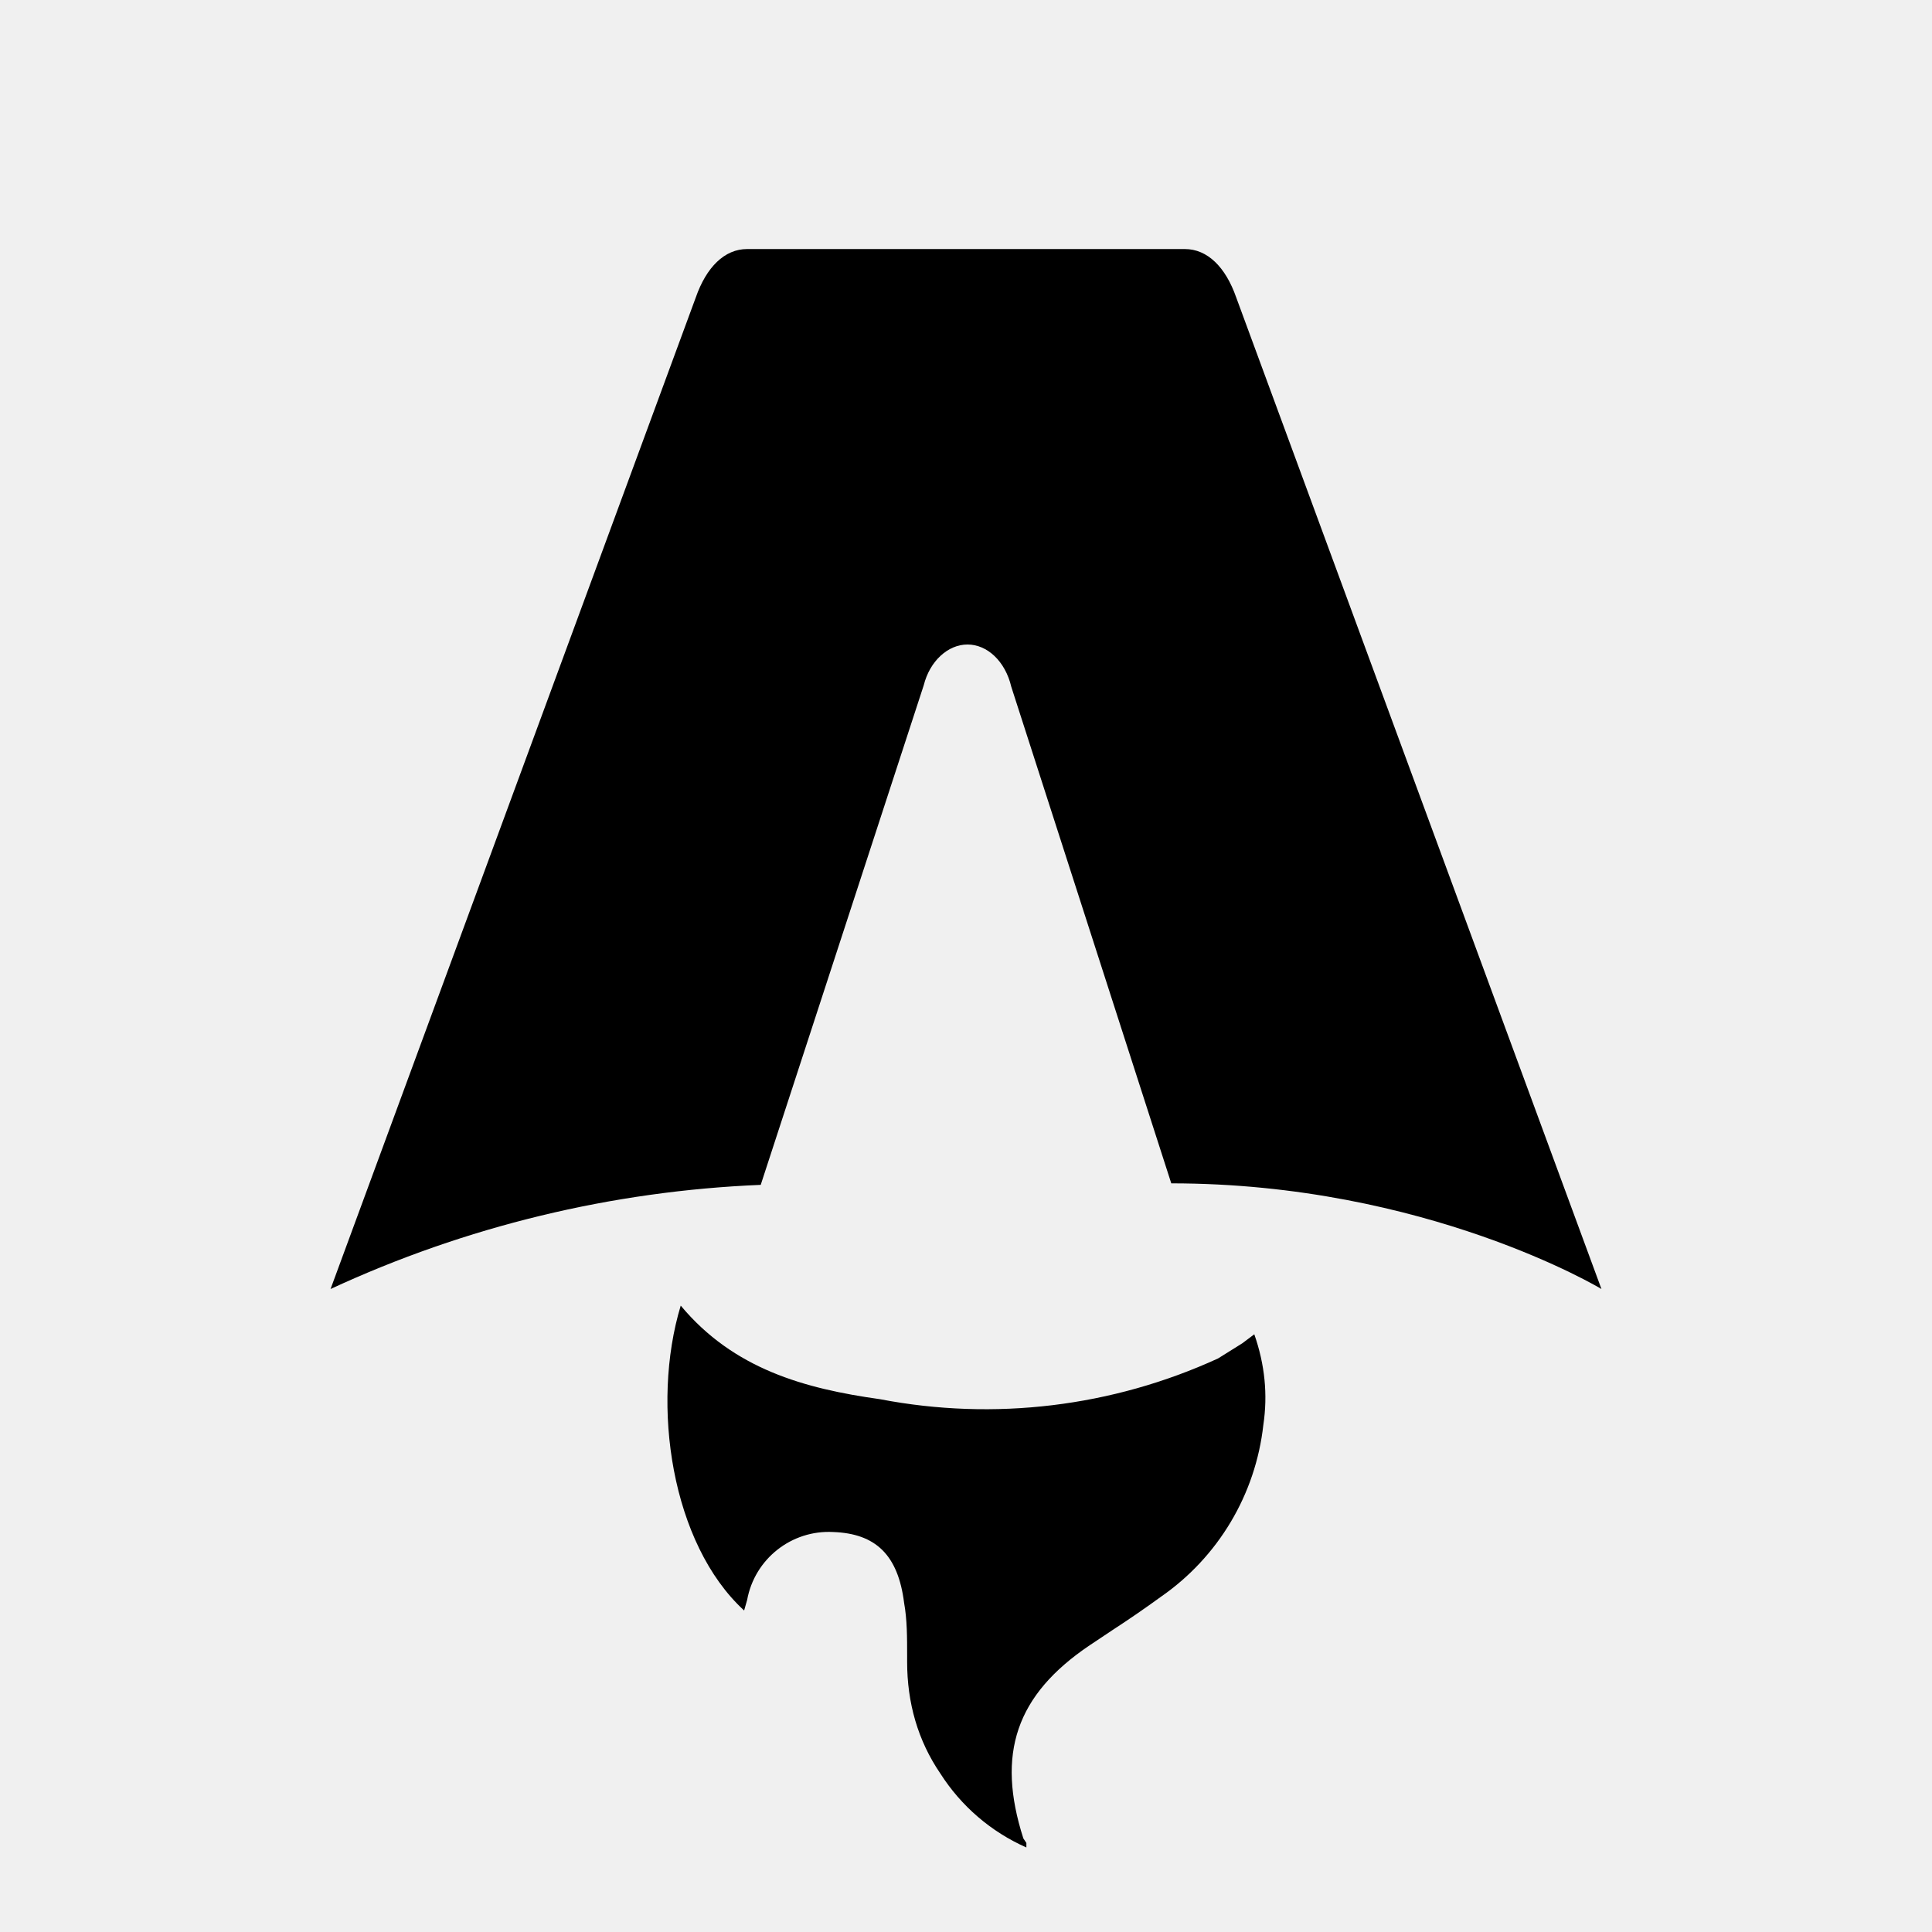
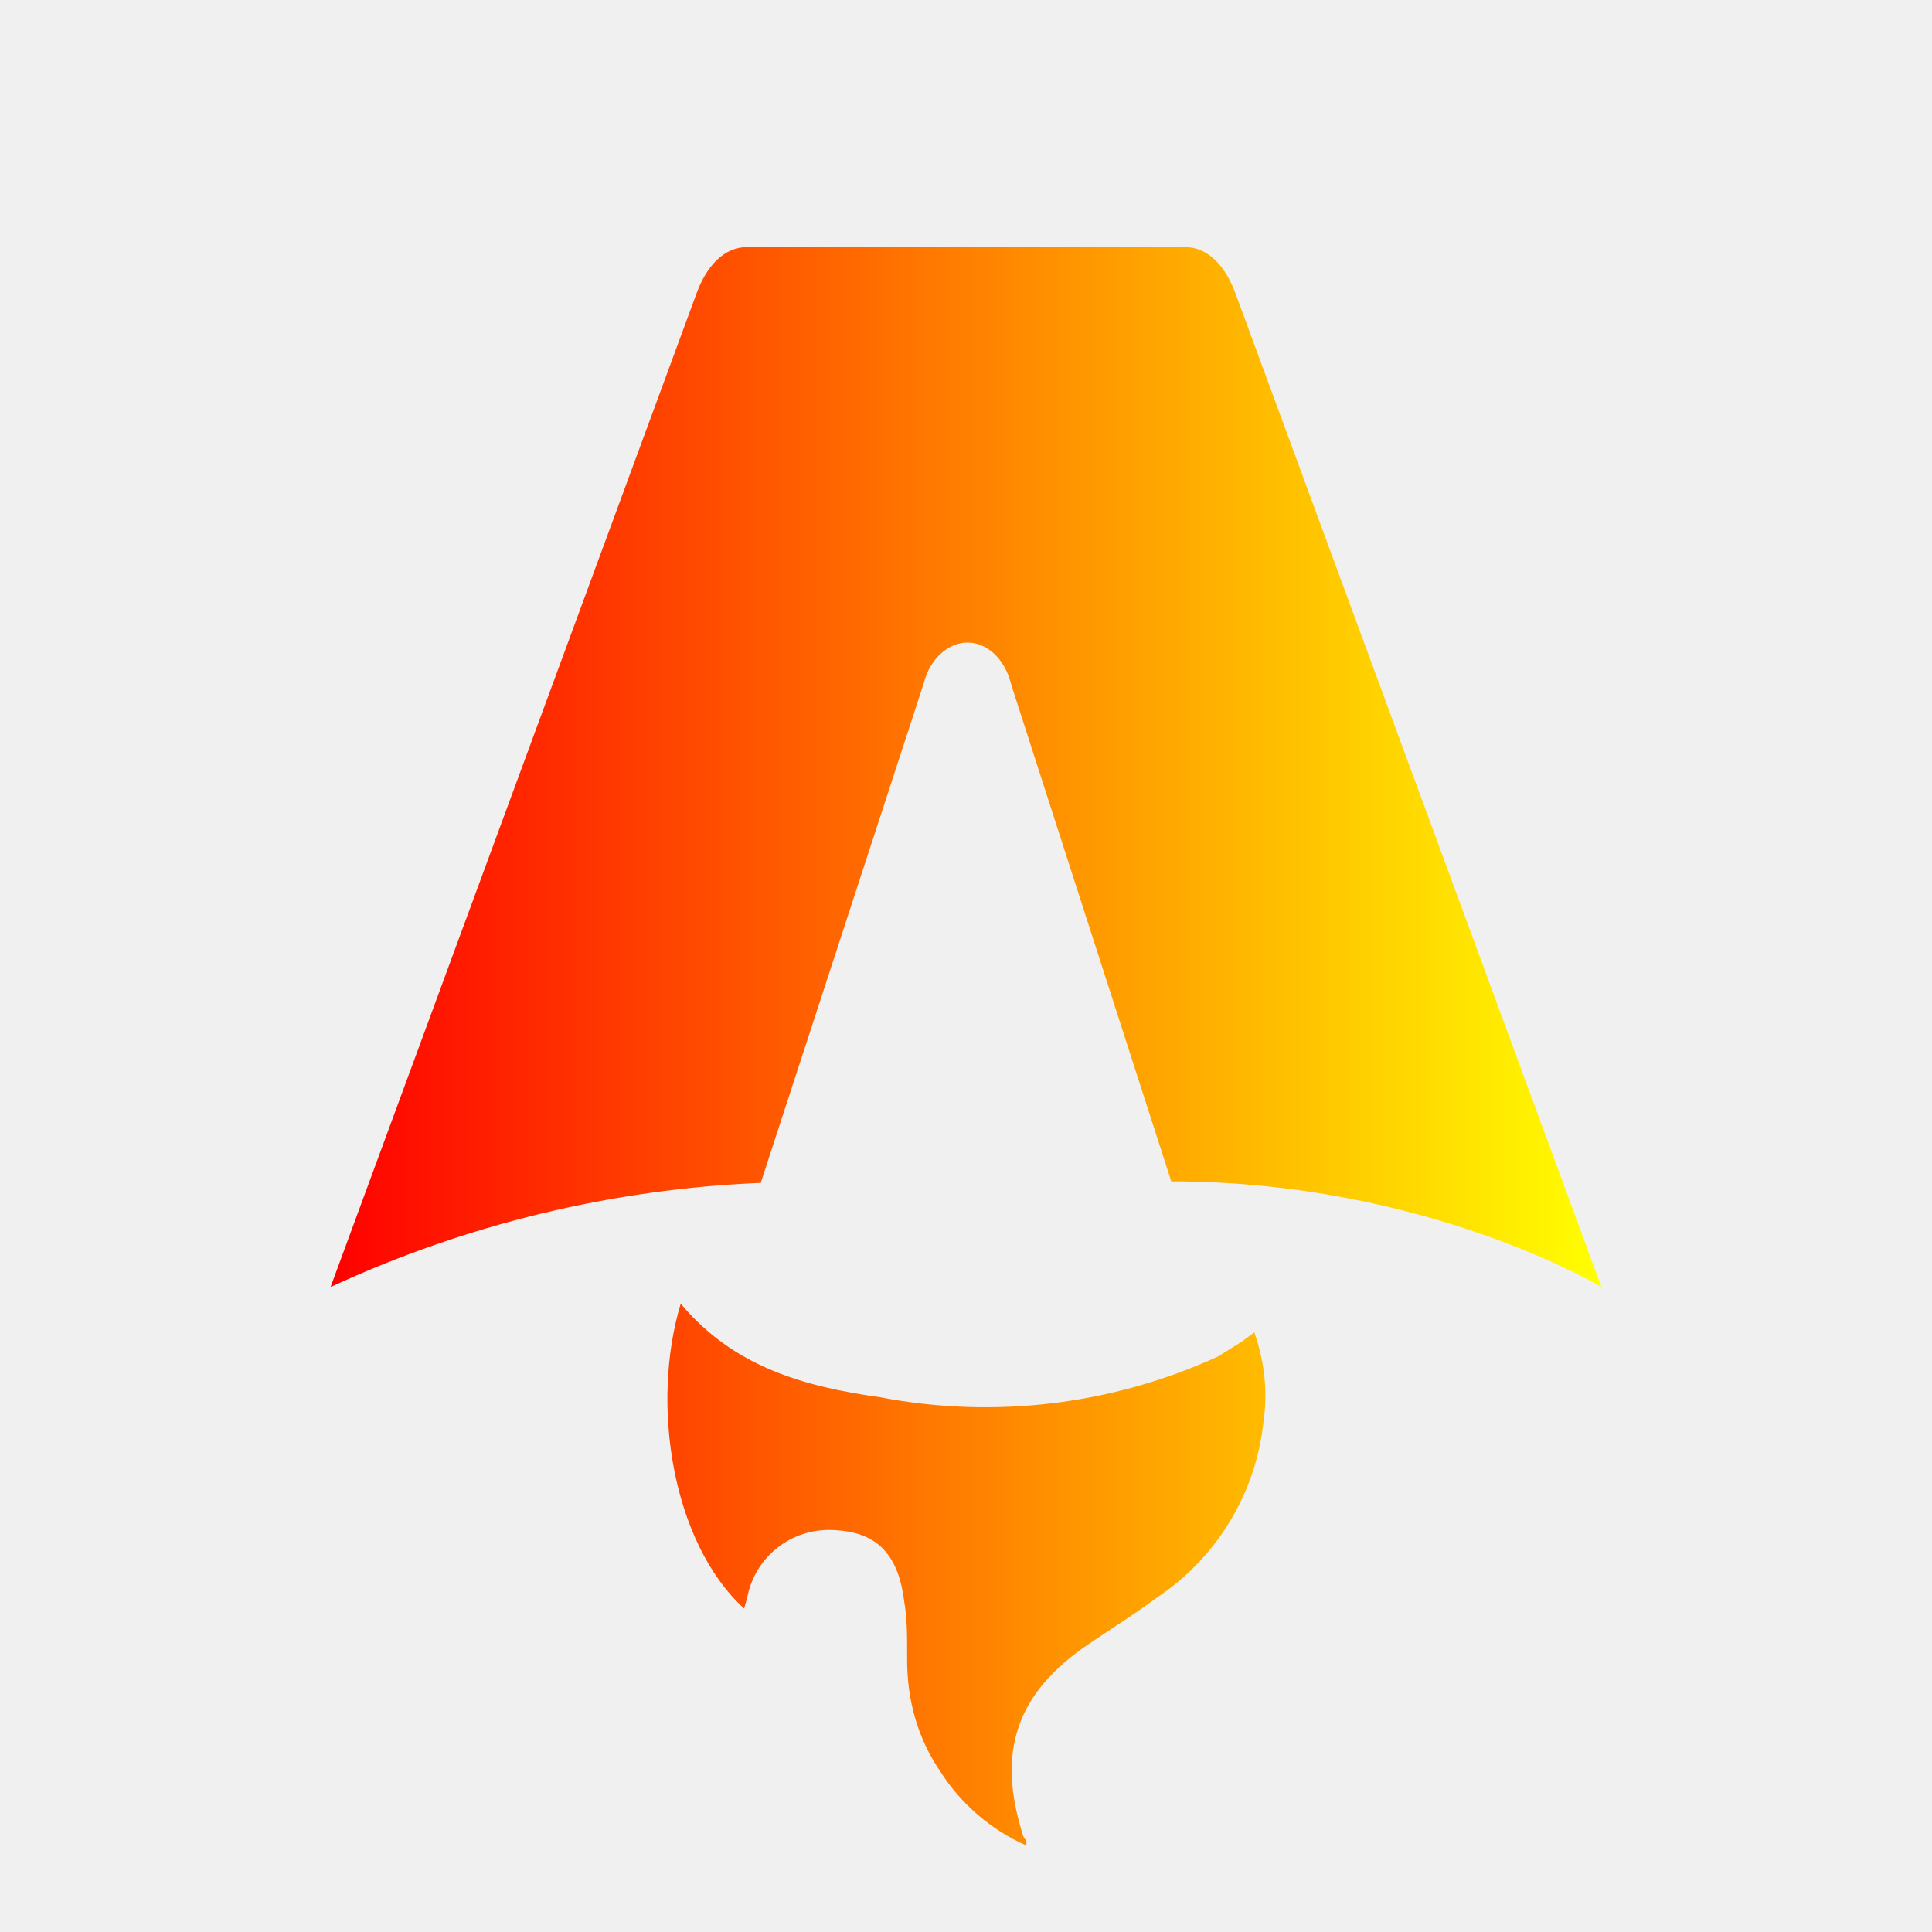
- <svg xmlns="http://www.w3.org/2000/svg" fill="none" viewBox="0 0 128 128">
-   <path d="M50.4 78.5a75.1 75.1 0 0 0-28.5 6.9l24.2-65.7c.7-2 1.9-3.2 3.4-3.2h29c1.5 0 2.7 1.2 3.4 3.2l24.2 65.7s-11.6-7-28.5-7L67 45.5c-.4-1.7-1.6-2.8-2.9-2.8-1.3 0-2.5 1.1-2.9 2.7L50.4 78.5Zm-1.1 28.2Zm-4.2-20.2c-2 6.6-.6 15.8 4.2 20.2a17.5 17.5 0 0 1 .2-.7 5.5 5.5 0 0 1 5.7-4.5c2.8.1 4.3 1.5 4.7 4.7.2 1.1.2 2.3.2 3.5v.4c0 2.7.7 5.2 2.2 7.4a13 13 0 0 0 5.7 4.9v-.3l-.2-.3c-1.8-5.6-.5-9.5 4.4-12.8l1.5-1a73 73 0 0 0 3.2-2.2 16 16 0 0 0 6.8-11.4c.3-2 .1-4-.6-6l-.8.6-1.6 1a37 37 0 0 1-22.4 2.7c-5-.7-9.7-2-13.2-6.2Z" />
-   <style>
+ <svg xmlns="http://www.w3.org/2000/svg" xmlns:xlink="http://www.w3.org/1999/xlink" fill="none" viewBox="0 0 128 128" version="1.1" id="svg1">
+   <defs id="defs1">
+     <linearGradient id="linearGradient1">
+       <stop style="stop-color:#ff0000;stop-opacity:1;" offset="0" id="stop1" />
+       <stop style="stop-color:#ffff00;stop-opacity:1;" offset="1" id="stop2" />
+     </linearGradient>
+     <linearGradient xlink:href="#linearGradient1" id="linearGradient2" x1="21.9" y1="69.32" x2="106.1" y2="69.32" gradientUnits="userSpaceOnUse" />
+   </defs>
+   <path d="m 50.4,78.37 a 75.1,75.1 0 0 0 -28.5,6.9 l 24.2,-65.7 c 0.7,-2 1.9,-3.2 3.4,-3.2 h 29 c 1.5,0 2.7,1.2 3.4,3.2 l 24.2,65.7 c 0,0 -11.6,-7 -28.5,-7 l -10.6,-32.9 c -0.4,-1.7 -1.6,-2.8 -2.9,-2.8 -1.3,0 -2.5,1.1 -2.9,2.7 z M 49.3,106.57 Z M 45.1,86.37 c -2,6.6 -0.6,15.8 4.2,20.2 a 17.5,17.5 0 0 1 0.2,-0.7 5.5,5.5 0 0 1 5.7,-4.5 c 2.8,0.1 4.3,1.5 4.7,4.7 0.2,1.1 0.2,2.3 0.2,3.5 v 0.4 c 0,2.7 0.7,5.2 2.2,7.4 a 13,13 0 0 0 5.7,4.9 v -0.3 l -0.2,-0.3 c -1.8,-5.6 -0.5,-9.5 4.4,-12.8 l 1.5,-1 a 73,73 0 0 0 3.2,-2.2 16,16 0 0 0 6.8,-11.4 c 0.3,-2 0.1,-4 -0.6,-6 l -0.8,0.6 -1.6,1 a 37,37 0 0 1 -22.4,2.7 c -5,-0.7 -9.7,-2 -13.2,-6.2 z" id="path1" style="fill:url(#linearGradient2)" />
+   <style id="style1">
        path { fill: #000; }
        @media (prefers-color-scheme: dark) {
            path { fill: #FFF; }
        }
    </style>
</svg>
